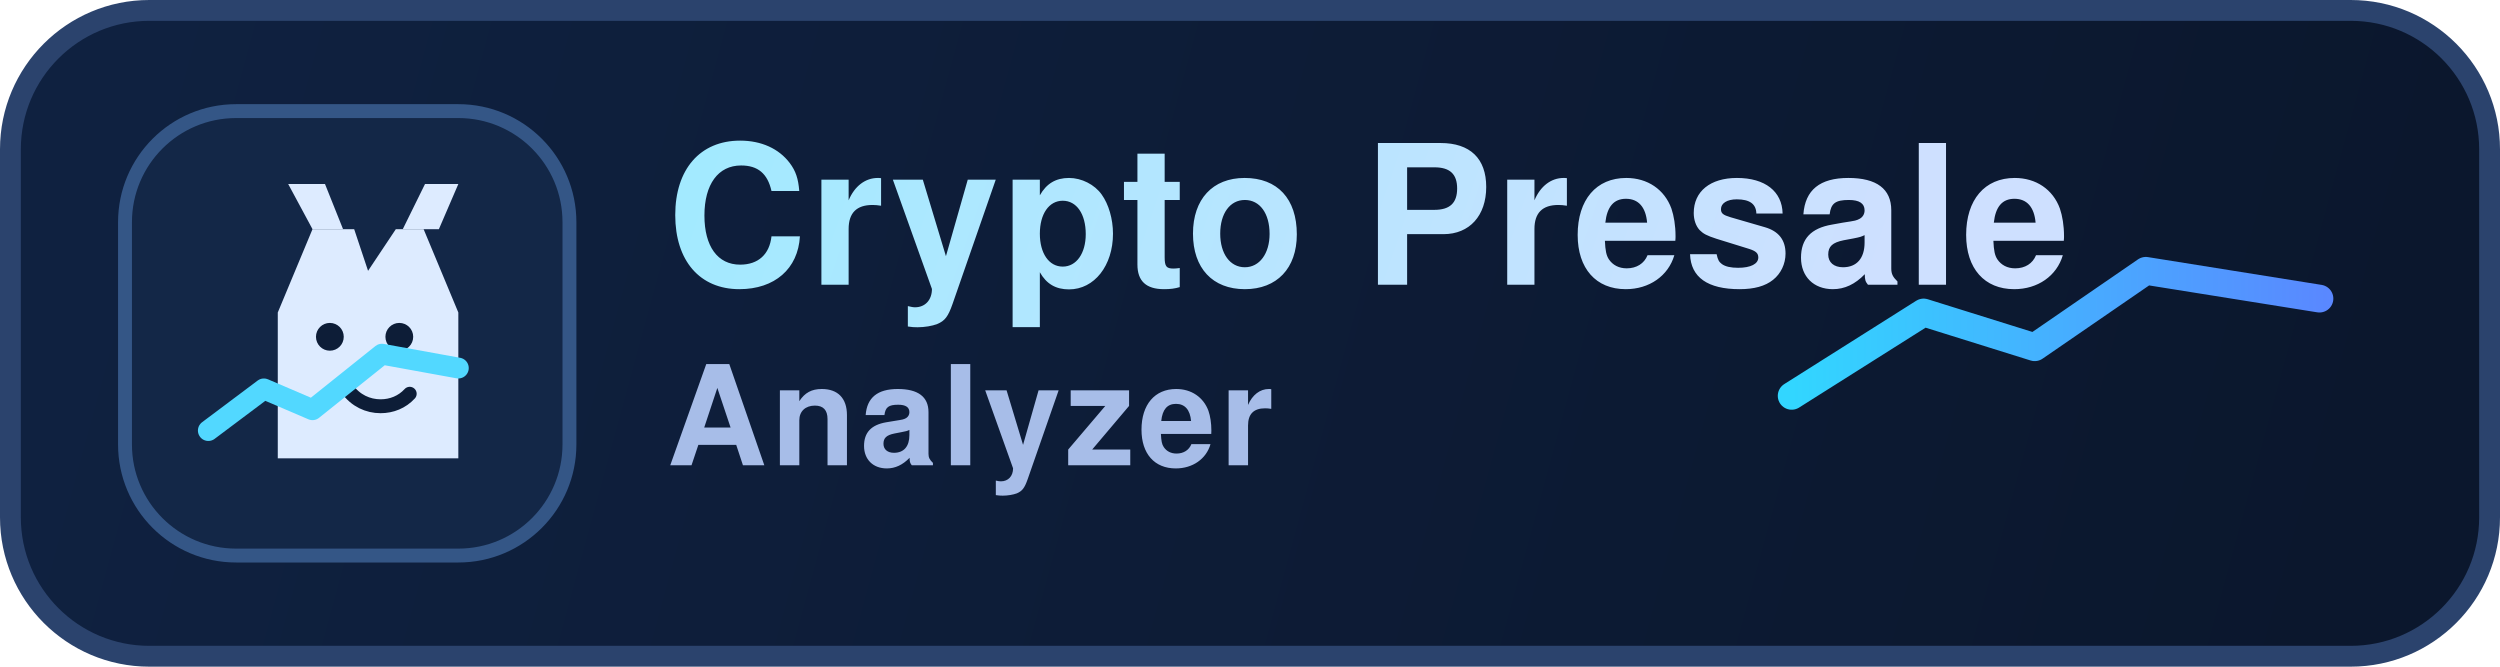
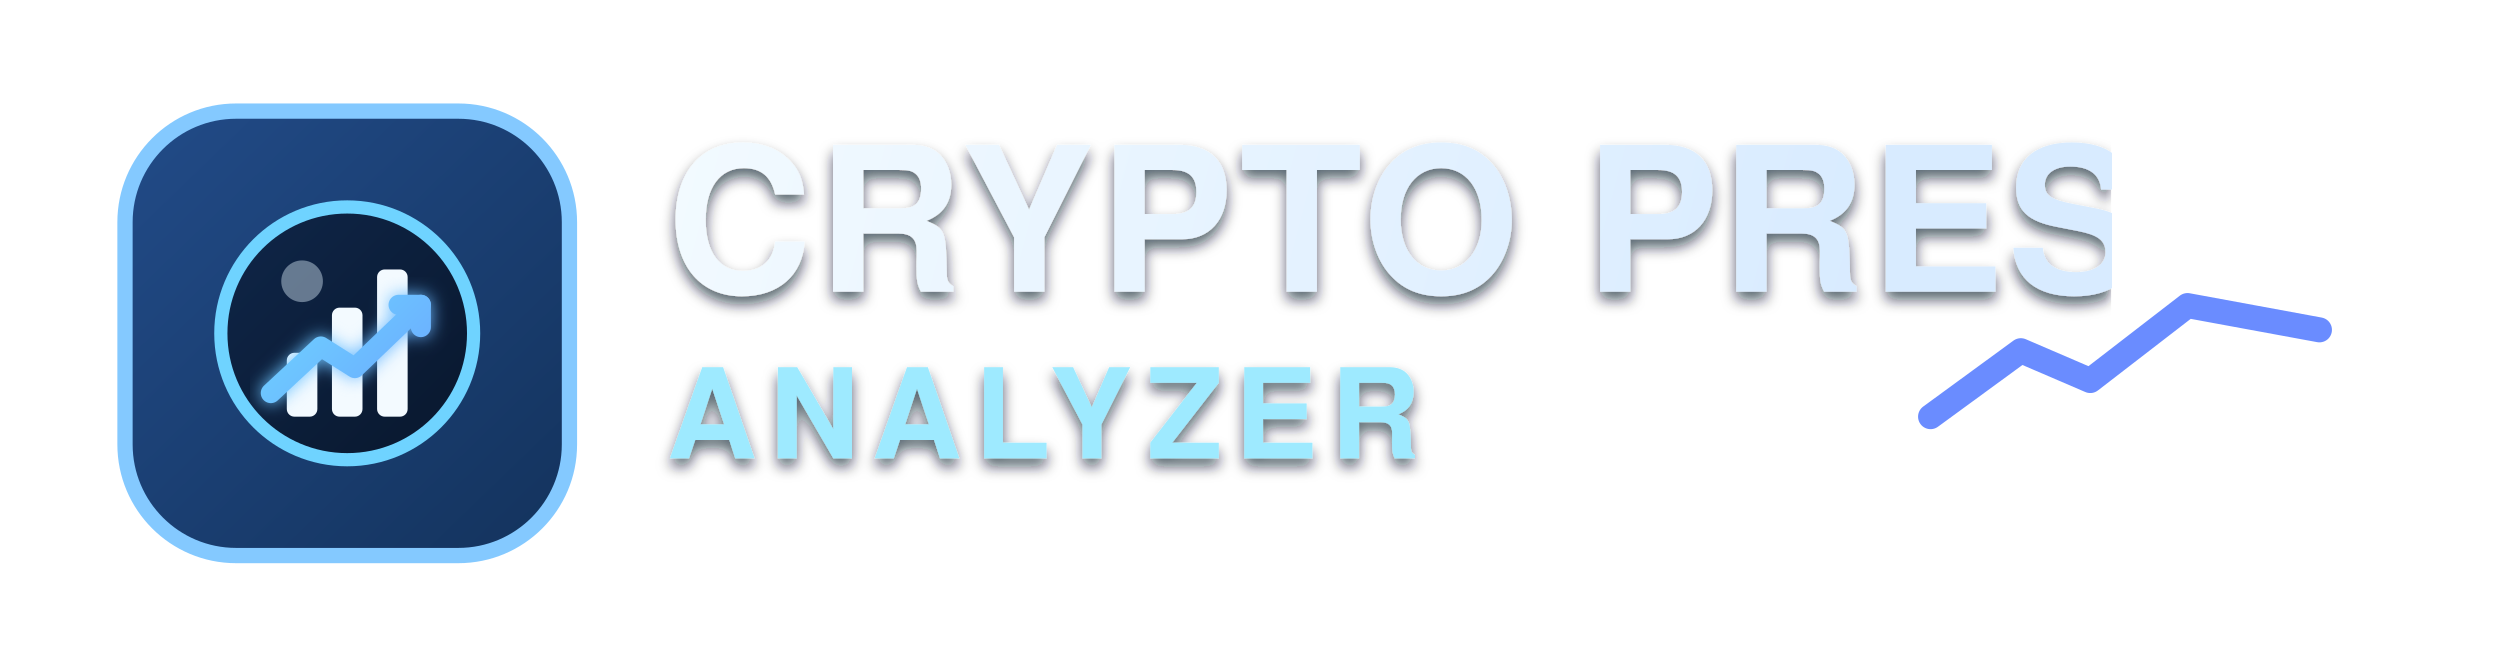
<svg xmlns="http://www.w3.org/2000/svg" width="360" height="96" viewBox="0 0 360 96" fill="none">
  <defs>
-     <linearGradient id="panel" x1="18" y1="10" x2="334" y2="96" gradientUnits="userSpaceOnUse">
-       <stop offset="0" stop-color="#0F2140" />
-       <stop offset="1" stop-color="#0B172D" />
+     <linearGradient id="iconPanel" x1="22" y1="18" x2="78" y2="76" gradientUnits="userSpaceOnUse">
+       <stop offset="0" stop-color="#214A86" />
+       <stop offset="1" stop-color="#14345F" />
    </linearGradient>
-     <linearGradient id="word" x1="82" y1="20" x2="257" y2="80" gradientUnits="userSpaceOnUse">
-       <stop offset="0" stop-color="#9EEBFF" />
-       <stop offset="1" stop-color="#CEE0FF" />
+     <linearGradient id="core" x1="38" y1="34" x2="62" y2="58" gradientUnits="userSpaceOnUse">
+       <stop offset="0" stop-color="#0E2445" />
+       <stop offset="1" stop-color="#0A1A32" />
    </linearGradient>
-     <linearGradient id="spark" x1="258" y1="48" x2="336" y2="48" gradientUnits="userSpaceOnUse">
-       <stop offset="0" stop-color="#32D6FF" />
-       <stop offset="1" stop-color="#5A87FF" />
+     <linearGradient id="accent" x1="30" y1="26" x2="74" y2="70" gradientUnits="userSpaceOnUse">
+       <stop offset="0" stop-color="#6FF2FF" />
+       <stop offset="1" stop-color="#6A8CFF" />
    </linearGradient>
+     <linearGradient id="title" x1="96" y1="28" x2="262" y2="72" gradientUnits="userSpaceOnUse">
+       <stop offset="0" stop-color="#F2FAFF" />
+       <stop offset="1" stop-color="#D8EBFF" />
+     </linearGradient>
+     <filter id="shadow" x="92" y="16" width="212" height="58" filterUnits="userSpaceOnUse" color-interpolation-filters="sRGB">
+       <feDropShadow dx="0" dy="1.2" stdDeviation="1" flood-color="#071222" flood-opacity="0.65" />
+     </filter>
+     <filter id="glow" x="36" y="40" width="30" height="22" filterUnits="userSpaceOnUse" color-interpolation-filters="sRGB">
+       <feGaussianBlur stdDeviation="1.2" result="blur" />
+       <feMerge>
+         <feMergeNode in="blur" />
+         <feMergeNode in="SourceGraphic" />
+       </feMerge>
+     </filter>
  </defs>
-   <rect x="1.5" y="1.5" width="357" height="93" rx="20" fill="url(#panel)" stroke="#2B436D" stroke-width="3" />
-   <g transform="translate(18, 16)">
-     <rect x="0" y="0" width="64" height="64" rx="16" fill="#132747" stroke="#345686" stroke-width="2" />
-     <path d="M22 50V29L27 17H33L35 23L39 17H43L48 29V50H22Z" fill="#DDEBFF" />
-     <path d="M27 17L23.5 10.5H28.8L31.4 17H27Z" fill="#DDEBFF" />
-     <path d="M40 17L43.2 10.5H48L45.2 17H40Z" fill="#DDEBFF" />
-     <rect x="27.5" y="30.5" width="4" height="4" rx="2" fill="#0D1D37" />
-     <rect x="37.5" y="30.5" width="4" height="4" rx="2" fill="#0D1D37" />
-     <path d="M32 40C33.2 41.7 35 42.5 36.8 42.5C38.4 42.5 39.9 41.9 41 40.7" stroke="#0D1D37" stroke-width="2" stroke-linecap="round" />
-     <path d="M12 46L20 40L27 43L37 35L48 37" stroke="#52D8FF" stroke-width="3" stroke-linecap="round" stroke-linejoin="round" />
+   <g>
+     <rect x="18" y="16" width="64" height="64" rx="16" fill="url(#iconPanel)" stroke="#84C9FF" stroke-width="2.2" />
+     <circle cx="50" cy="48" r="18.2" fill="url(#core)" stroke="#6FD3FF" stroke-width="1.9" />
+     <circle cx="43.5" cy="40.5" r="3" fill="#DFF2FF" opacity="0.42" />
+     <rect x="41.3" y="50.8" width="4.4" height="9.2" rx="1.1" fill="#F3FAFF" />
+     <rect x="47.8" y="44.3" width="4.4" height="15.7" rx="1.1" fill="#F3FAFF" />
+     <rect x="54.3" y="38.8" width="4.4" height="21.2" rx="1.1" fill="#F3FAFF" />
+     <g filter="url(#glow)">
+       <path d="M39 56.6L46.2 49.9L51.1 53L60.6 43.9" stroke="url(#accent)" stroke-width="2.9" stroke-linecap="round" stroke-linejoin="round" />
+       <path d="M60.6 43.9H57.4M60.6 43.9V47.1" stroke="url(#accent)" stroke-width="2.9" stroke-linecap="round" stroke-linejoin="round" />
+     </g>
  </g>
-   <text x="96" y="41" fill="url(#word)" font-family="Segoe UI, Helvetica, Arial, sans-serif" font-size="28" font-weight="700" letter-spacing="0.3">
-     Crypto Presale
-   </text>
-   <text x="96" y="67" fill="#A7BDE8" font-family="Segoe UI, Helvetica, Arial, sans-serif" font-size="20" font-weight="600" letter-spacing="0.6">
-     Analyzer
-   </text>
-   <path d="M258 57L277 45L293 50L309 39L334 43" stroke="url(#spark)" stroke-width="4" stroke-linecap="round" stroke-linejoin="round" />
+   <g filter="url(#shadow)">
+     <text x="96" y="42" fill="url(#title)" font-family="Avenir Next, Segoe UI, Helvetica, Arial, sans-serif" font-size="29" font-weight="700" letter-spacing="0.7">
+       CRYPTO PRESALE
+     </text>
+     <text x="96" y="66" fill="#9EEAFF" font-family="Avenir Next, Segoe UI, Helvetica, Arial, sans-serif" font-size="18" font-weight="700" letter-spacing="1.8">
+       ANALYZER
+     </text>
+   </g>
+   <path d="M278 60L291 50.5L301 54.8L315 44L334 47.5" stroke="url(#accent)" stroke-width="3.6" stroke-linecap="round" stroke-linejoin="round" />
</svg>
